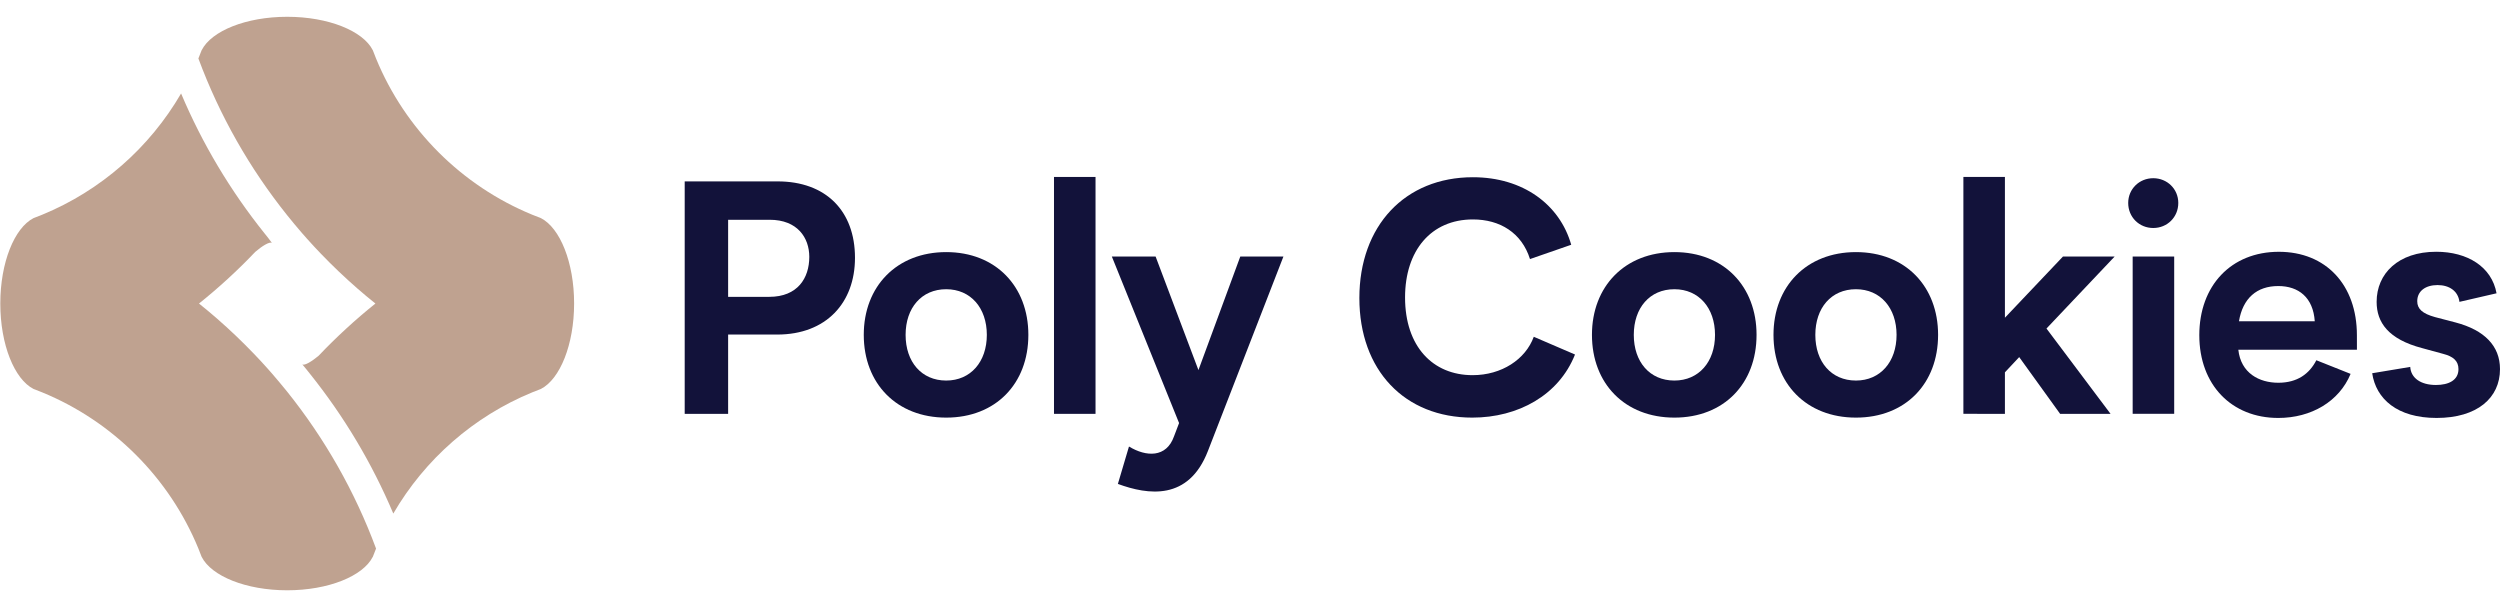
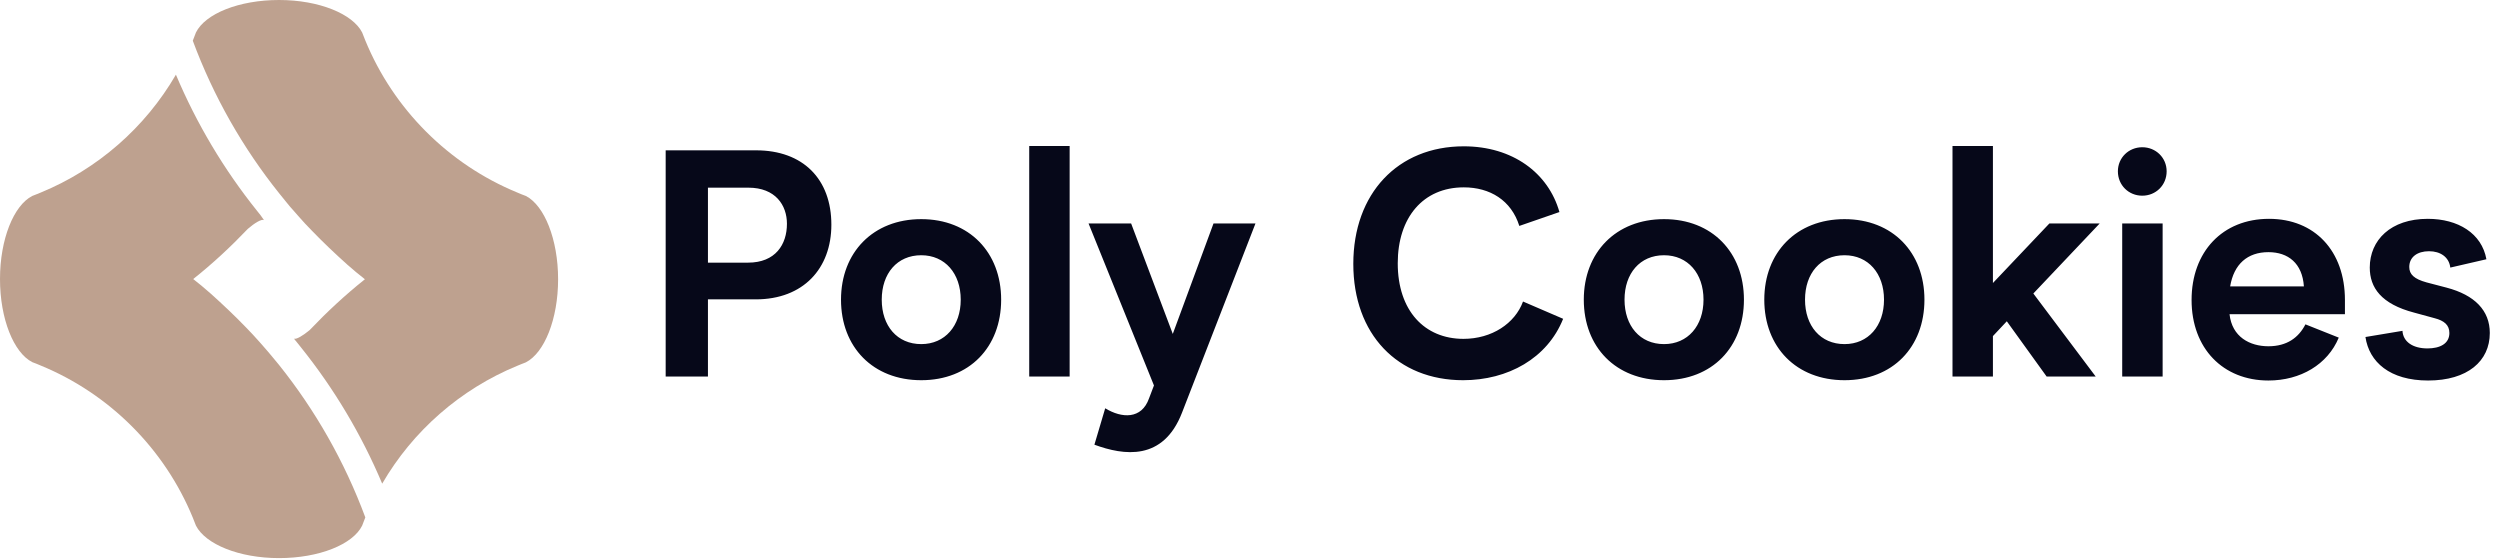
- <svg xmlns="http://www.w3.org/2000/svg" version="1.1" id="Artwork_1_" x="0px" y="0px" viewBox="0 0 8174.4 1985" style="enable-background:new 0 0 8174.4 1985;" xml:space="preserve">
-   <style type="text/css">
- 	.st0{fill:#12123A;}
- 	.st1{fill:#BFA290;}
- </style>
-   <g id="Wordmark">
-     <g>
-       <g>
-         <path class="st0" d="M2795.6,843c0,147.2-94.3,250.9-254.1,250.9h-160.7v259.3h-142V593.1h142h161.7     C2700.2,593.1,2795.6,689.5,2795.6,843z M2646.2,839.9c0-62.2-38.4-121.3-129.6-121.3h-135.8v252h134.8     C2607.9,970.5,2646.2,909.4,2646.2,839.9z" />
-         <path class="st0" d="M3093.9,824.3c161.7,0,268.6,112,268.6,270.6c0,159.7-106.8,270.6-268.6,270.6     c-161.7,0-269.6-111-269.6-270.6C2824.3,936.3,2932.1,824.3,3093.9,824.3z M3093.9,1244.3c79.8,0,132.8-61.2,132.8-149.3     s-52.8-149.3-132.8-149.3c-80.9,0-132.8,61.2-132.8,149.3S3013,1244.3,3093.9,1244.3z" />
-         <path class="st0" d="M3446.3,578.6h135.8v774.6h-135.8V578.6z" />
-         <path class="st0" d="M4196.5,838.8l-246.8,635.6c-63.3,163.8-196,144.1-294.5,107.9l36.3-122.3c56,34.2,122.3,37.3,147.2-33.1     l16.6-43.6l-219.8-544.4h143.1l140,371.2l136.8-371.2L4196.5,838.8L4196.5,838.8z" />
-         <path class="st0" d="M5002.7,847.1c-27-86.1-98.5-129.6-186.6-129.6c-136.8,0-221.9,101.6-221.9,255.1     c0,159.7,90.2,254.1,220.8,254.1c95.4,0,173.2-51.9,200.1-125.5l134.8,58c-52.8,132.8-185.6,206.3-336,206.3     c-220.8,0-369.1-154.5-369.1-390.9s149.3-395.1,371.2-395.1c163.8,0,284.1,89.2,321.5,220.8L5002.7,847.1z" />
-         <path class="st0" d="M5474.9,824.3c161.7,0,268.6,112,268.6,270.6c0,159.7-106.8,270.6-268.6,270.6     c-161.7,0-269.6-111-269.6-270.6C5205.3,936.3,5313.1,824.3,5474.9,824.3z M5474.9,1244.3c79.8,0,132.8-61.2,132.8-149.3     s-52.9-149.3-132.8-149.3c-80.9,0-132.8,61.2-132.8,149.3S5394,1244.3,5474.9,1244.3z" />
-         <path class="st0" d="M6068.5,824.3c161.7,0,268.6,112,268.6,270.6c0,159.7-106.8,270.6-268.6,270.6     c-161.7,0-269.6-111-269.6-270.6C5798.9,936.3,5906.7,824.3,6068.5,824.3z M6068.5,1244.3c79.8,0,132.8-61.2,132.8-149.3     s-52.8-149.3-132.8-149.3c-80.9,0-132.8,61.2-132.8,149.3S5987.6,1244.3,6068.5,1244.3z" />
-         <path class="st0" d="M6419.8,1353.1V578.5h135.8v460.4l189.8-200.1h169l-222.9,235.4l209.5,279h-164.9l-133.8-185.6l-46.7,49.8     v135.8L6419.8,1353.1L6419.8,1353.1z" />
-         <path class="st0" d="M6958.7,663.6c0-45.6,36.3-80.9,81.9-80.9s81.9,35.2,81.9,80.9c0,46.7-36.3,81.9-81.9,81.9     C6994.9,745.5,6958.7,710.2,6958.7,663.6z M7109.1,838.8v514.3h-135.8V838.8H7109.1z" />
-         <path class="st0" d="M7706.6,1143.6h-387.8c8.3,76.7,68.5,107.9,130.7,107.9s101.6-29.1,124.4-73.6l112,44.6     c-37.3,90.2-128.6,144.1-236.5,144.1c-152.5,0-258.2-107.9-258.2-270.6c0-161.7,103.7-272.7,260.2-272.7     c153.5,0,255.1,107.9,255.1,272.7L7706.6,1143.6L7706.6,1143.6z M7320.9,1050.4h247.8c-5.2-77.7-52.8-115.1-119.2-115.1     C7378.9,935.2,7333.3,975.6,7320.9,1050.4z" />
-         <path class="st0" d="M7965,1258.8c41.5,0,73.6-15.5,73.6-51.9c0-27-17.6-41.5-49.8-49.8l-68.5-18.7     c-111-29.1-149.3-84-149.3-151.4c0-92.3,70.5-163.8,195-163.8c101.6,0,181.4,48.8,197.1,135.8l-121.3,28     c-4.2-35.2-33.1-54.9-71.6-54.9c-39.4,0-66.4,19.7-66.4,52.8c0,24.9,16.6,40.4,58,51.9l67.4,17.6     c94.3,24.9,145.2,76.7,145.2,152.5c0,94.3-74.6,159.7-207.4,159.7c-128.6,0-198-62.2-210.5-146.2l124.4-20.7     C7883.1,1236,7915.2,1258.8,7965,1258.8z" />
-       </g>
-     </g>
-   </g>
-   <g id="Ideogram">
-     <g id="Octogon_00000055691441322506859590000004738072988748899733_">
-       <path class="st1" d="M1768.7,713.2c-9.5-3.5-18.9-7.3-28.3-11.1c-231.1-94.9-415.9-279.6-510.8-510.8c-3.7-9-7.3-18.1-10.7-27.3    h-0.1c-31.7-62.7-144.9-109.1-279.6-109.1s-247.9,46.3-279.6,109h-0.2c-3.4,9.2-7,18.3-10.7,27.3    c69.3,187.1,168,359.9,290.5,512.9c8,9.9,16.1,19.9,24.2,29.6c8.1,9.8,16.5,19.5,24.8,29.2l0.1,0.1c4.9,5.6,9.8,11.2,14.8,16.8    c14.9,16.7,30,33,45.5,49.1l0,0c38.4,40,78.4,78.1,120.1,114.5l0,0c19.2,16.8,38.9,33.1,58.8,49.1    c-65.7,52.7-127.8,109.8-185.7,170.7c-21.3,17.8-46.1,33.5-53.5,28.1l13.1,15.8l0,0l11.6,14.5c112.1,139.9,203.7,293.6,273,457.6    c103.1-177.4,262.8-317.7,454.3-396.3c9.4-3.9,18.7-7.6,28.3-11.1c62.4-32,108.6-145,108.6-279.3    C1877.3,858.1,1831.1,745.2,1768.7,713.2z" />
-       <path class="st1" d="M914.8,1251.3c-8.1-9.8-16.5-19.5-24.8-29.2l-0.1-0.1c-4.9-5.6-9.8-11.2-14.8-16.8    c-14.9-16.7-30-33-45.5-49.1l0,0c-38.4-40-78.4-78.1-120.1-114.5l0,0c-19.2-16.8-38.9-33.1-58.8-49.1    c65-52.1,126.4-108.4,183.7-168.7c21.4-18.5,47.2-34.9,54.8-29.4l-12.5-16.7l0,0l-11.6-14.5C753,623.3,661.4,469.6,592.1,305.6    C489.1,483,329.4,623.4,137.9,702.1c-9.4,3.9-18.7,7.6-28.3,11.1C47.2,745.2,1,858.1,1,992.5s46.1,247.3,108.6,279.3    c9.5,3.5,18.9,7.3,28.3,11.1c231.1,94.9,415.9,279.6,510.8,510.8c3.7,9,7.3,18.1,10.7,27.3h0.1c31.7,62.7,144.9,109.1,279.6,109.1    s247.9-46.4,279.6-109.1h0.2c3.4-9.2,7-18.3,10.7-27.3c-69.3-187.1-168-359.9-290.5-512.9C931.1,1270.9,923.1,1261.1,914.8,1251.3    z" />
-     </g>
-   </g>
+ <svg xmlns="http://www.w3.org/2000/svg" width="8830" height="1972" viewBox="0 0 8830 1972" fill="none">
+   <path d="M1857.24 692.086C1847.55 688.362 1837.12 684.637 1827.44 680.167C1584.57 580.34 1390.13 385.9 1290.31 143.036C1286.58 133.351 1282.86 123.666 1279.13 114.726C1245.61 49.168 1127.16 0 985.61 0C844.063 0 724.866 48.423 692.087 114.726C688.362 124.411 684.638 134.096 680.913 143.781C753.921 340.456 857.473 522.231 986.355 683.147C994.549 693.577 1003.49 704.006 1011.68 714.436C1019.88 724.866 1028.82 735.296 1037.76 744.981C1042.97 750.941 1048.19 756.9 1053.4 762.86C1069.05 780.739 1084.69 797.874 1101.08 814.263C1141.31 855.982 1183.77 896.212 1226.98 934.951C1247.1 952.83 1267.96 969.964 1288.82 986.354C1219.53 1041.48 1154.72 1101.83 1093.63 1165.9C1071.28 1184.52 1045.21 1200.91 1037.76 1195.69L1051.17 1212.08L1063.09 1226.98C1180.79 1373.74 1276.9 1535.4 1349.91 1708.24C1457.93 1522 1626.29 1374.49 1827.44 1291.8C1837.12 1288.07 1846.81 1283.6 1857.24 1279.88C1922.8 1246.35 1971.22 1127.16 1971.22 986.354C1971.22 845.552 1922.8 725.611 1857.24 692.086Z" fill="#BEA18F" />
+   <path d="M959.535 1257.52C950.596 1247.09 942.401 1236.66 933.461 1226.98C928.246 1221.02 923.031 1215.06 917.816 1209.1C902.172 1191.97 886.527 1174.09 870.138 1157.7C829.909 1115.98 787.445 1075.75 744.236 1037.01C724.121 1019.13 703.262 1001.99 682.402 985.605C750.941 931.222 815.009 871.624 875.352 808.3C897.702 788.931 924.521 771.796 932.716 777.755L920.051 759.877L908.132 744.977C790.425 598.216 694.322 436.554 621.314 263.719C513.292 449.964 344.926 597.47 143.781 680.163C134.097 683.888 124.412 688.358 113.982 692.083C48.424 725.607 0 844.804 0 985.605C0 1126.41 48.424 1245.6 113.982 1279.13C123.667 1282.85 134.097 1286.58 143.781 1291.05C386.645 1390.87 581.085 1585.31 680.912 1828.18C684.637 1837.86 688.362 1847.55 692.087 1856.49C725.611 1922.05 844.063 1971.22 985.61 1971.22C1127.16 1971.22 1246.35 1922.79 1279.13 1856.49C1282.86 1846.8 1286.58 1837.12 1290.31 1827.43C1217.3 1630.76 1113.75 1448.98 984.865 1288.07C976.67 1278.38 968.475 1267.95 959.535 1257.52Z" fill="#BEA18F" />
+   <path d="M2670.47 530.955C2836.13 530.955 2936.39 632.311 2936.39 793.609C2936.39 948.367 2837.22 1057.35 2669.38 1057.35H2500.46V1329.81H2351.15V530.955H2500.46H2670.47ZM2642.14 927.66C2739.13 927.66 2779.46 863.359 2779.46 790.339C2779.46 724.948 2739.13 662.827 2643.23 662.827H2500.46V927.66H2642.14ZM2970.44 1058.44C2970.44 891.695 3083.78 773.991 3253.8 773.991C3423.81 773.991 3536.07 891.695 3536.07 1058.44C3536.07 1226.28 3423.81 1342.89 3253.8 1342.89C3083.78 1342.89 2970.44 1226.28 2970.44 1058.44ZM3114.3 1058.44C3114.3 1151.08 3168.79 1215.38 3253.8 1215.38C3337.71 1215.38 3393.3 1151.08 3393.3 1058.44C3393.3 965.805 3337.71 901.504 3253.8 901.504C3168.79 901.504 3114.3 965.805 3114.3 1058.44ZM3635.2 1329.81V515.697H3777.97V1329.81H3635.2ZM4286.12 789.249H4434.34L4174.96 1457.33C4108.48 1629.52 3968.98 1608.82 3865.44 1570.67L3903.58 1442.07C3962.44 1478.03 4032.19 1481.3 4058.34 1407.19L4075.78 1361.42L3844.73 789.249H3995.13L4142.26 1179.42L4286.12 789.249ZM5507.9 748.925L5366.22 797.968C5337.89 707.511 5262.69 661.737 5170.05 661.737C5026.19 661.737 4936.82 768.542 4936.82 929.84C4936.82 1097.68 5031.64 1196.85 5168.96 1196.85C5269.22 1196.85 5350.96 1142.36 5379.3 1064.98L5520.98 1126.01C5465.4 1265.51 5325.9 1342.89 5167.87 1342.89C4935.73 1342.89 4779.88 1180.51 4779.88 932.02C4779.88 683.534 4936.82 516.787 5170.05 516.787C5342.24 516.787 5468.67 610.514 5507.9 748.925ZM5593.95 1058.44C5593.95 891.695 5707.29 773.991 5877.31 773.991C6047.33 773.991 6159.58 891.695 6159.58 1058.44C6159.58 1226.28 6047.33 1342.89 5877.31 1342.89C5707.29 1342.89 5593.95 1226.28 5593.95 1058.44ZM5737.81 1058.44C5737.81 1151.08 5792.3 1215.38 5877.31 1215.38C5961.23 1215.38 6016.81 1151.08 6016.81 1058.44C6016.81 965.805 5961.23 901.504 5877.31 901.504C5792.3 901.504 5737.81 965.805 5737.81 1058.44ZM6231.47 1058.44C6231.47 891.695 6344.81 773.991 6514.83 773.991C6684.84 773.991 6797.1 891.695 6797.1 1058.44C6797.1 1226.28 6684.84 1342.89 6514.83 1342.89C6344.81 1342.89 6231.47 1226.28 6231.47 1058.44ZM6375.33 1058.44C6375.33 1151.08 6429.82 1215.38 6514.83 1215.38C6598.75 1215.38 6654.33 1151.08 6654.33 1058.44C6654.33 965.805 6598.75 901.504 6514.83 901.504C6429.82 901.504 6375.33 965.805 6375.33 1058.44ZM7039 1329.81H6896.23V515.697H7039V999.59L7238.45 789.249H7416.09L7181.77 1036.65L7401.92 1329.81H7228.64L7088.05 1134.73L7039 1187.04V1329.81ZM7566.48 691.163C7518.53 691.163 7480.38 654.108 7480.38 605.065C7480.38 557.112 7518.53 520.057 7566.48 520.057C7614.43 520.057 7652.58 557.112 7652.58 605.065C7652.58 654.108 7614.43 691.163 7566.48 691.163ZM7495.64 789.249H7638.41V1329.81H7495.64V789.249ZM8282.31 1059.53V1109.66H7874.7C7883.42 1190.31 7946.63 1223.01 8012.03 1223.01C8077.42 1223.01 8118.83 1192.49 8142.81 1145.63L8260.51 1192.49C8221.28 1287.31 8125.37 1343.98 8012.03 1343.98C7851.82 1343.98 7740.65 1230.64 7740.65 1059.53C7740.65 889.515 7849.64 772.902 8014.21 772.902C8175.5 772.902 8282.31 886.246 8282.31 1059.53ZM8012.03 890.605C7937.92 890.605 7889.96 933.109 7876.88 1011.58H8137.36C8131.91 929.84 8081.78 890.605 8012.03 890.605ZM8485.54 1168.52C8487.72 1206.66 8521.5 1230.64 8573.82 1230.64C8617.41 1230.64 8651.2 1214.29 8651.2 1176.15C8651.2 1147.81 8632.67 1132.55 8598.88 1123.83L8526.95 1104.22C8410.34 1073.7 8370.02 1015.94 8370.02 945.098C8370.02 848.101 8444.13 772.902 8574.91 772.902C8681.71 772.902 8765.63 824.125 8781.98 915.672L8654.47 945.098C8650.11 908.043 8619.59 887.336 8579.27 887.336C8537.85 887.336 8509.52 908.043 8509.52 942.918C8509.52 969.074 8526.95 985.422 8570.55 997.411L8641.39 1015.94C8740.56 1042.09 8793.97 1096.59 8793.97 1176.15C8793.97 1275.32 8715.5 1343.98 8576 1343.98C8440.86 1343.98 8367.84 1278.59 8354.76 1190.31L8485.54 1168.52Z" fill="#060819" />
</svg>
